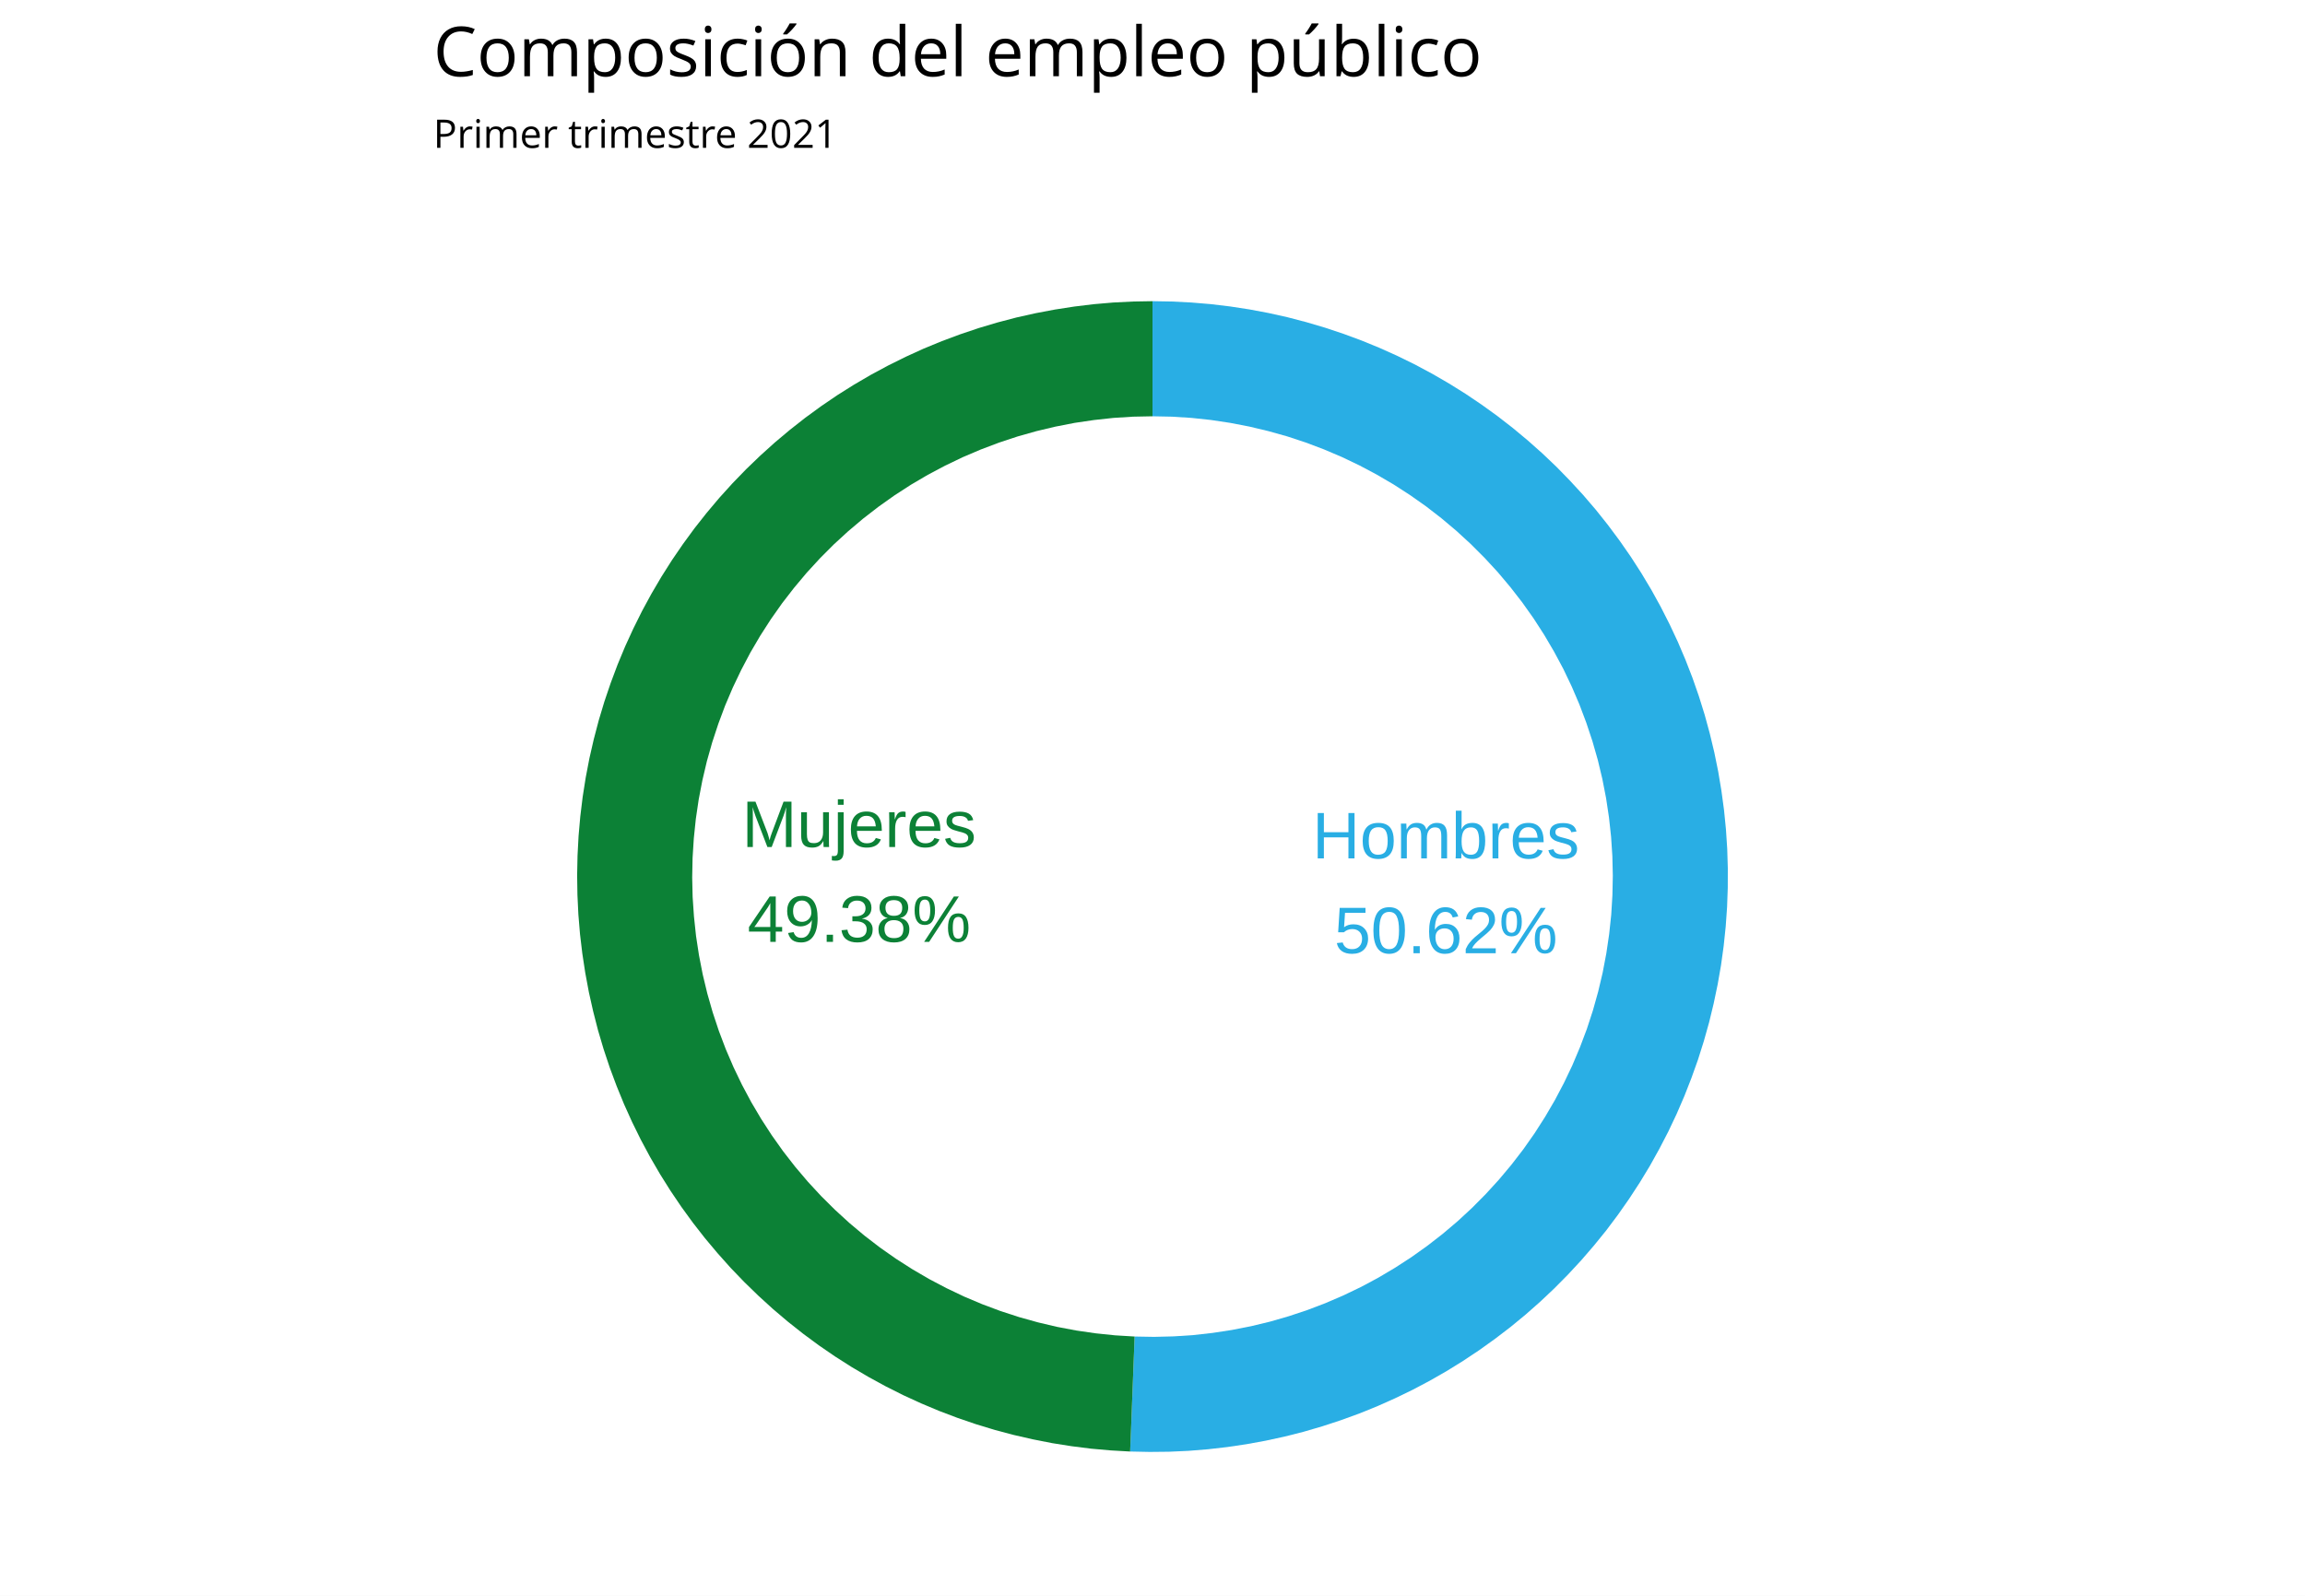
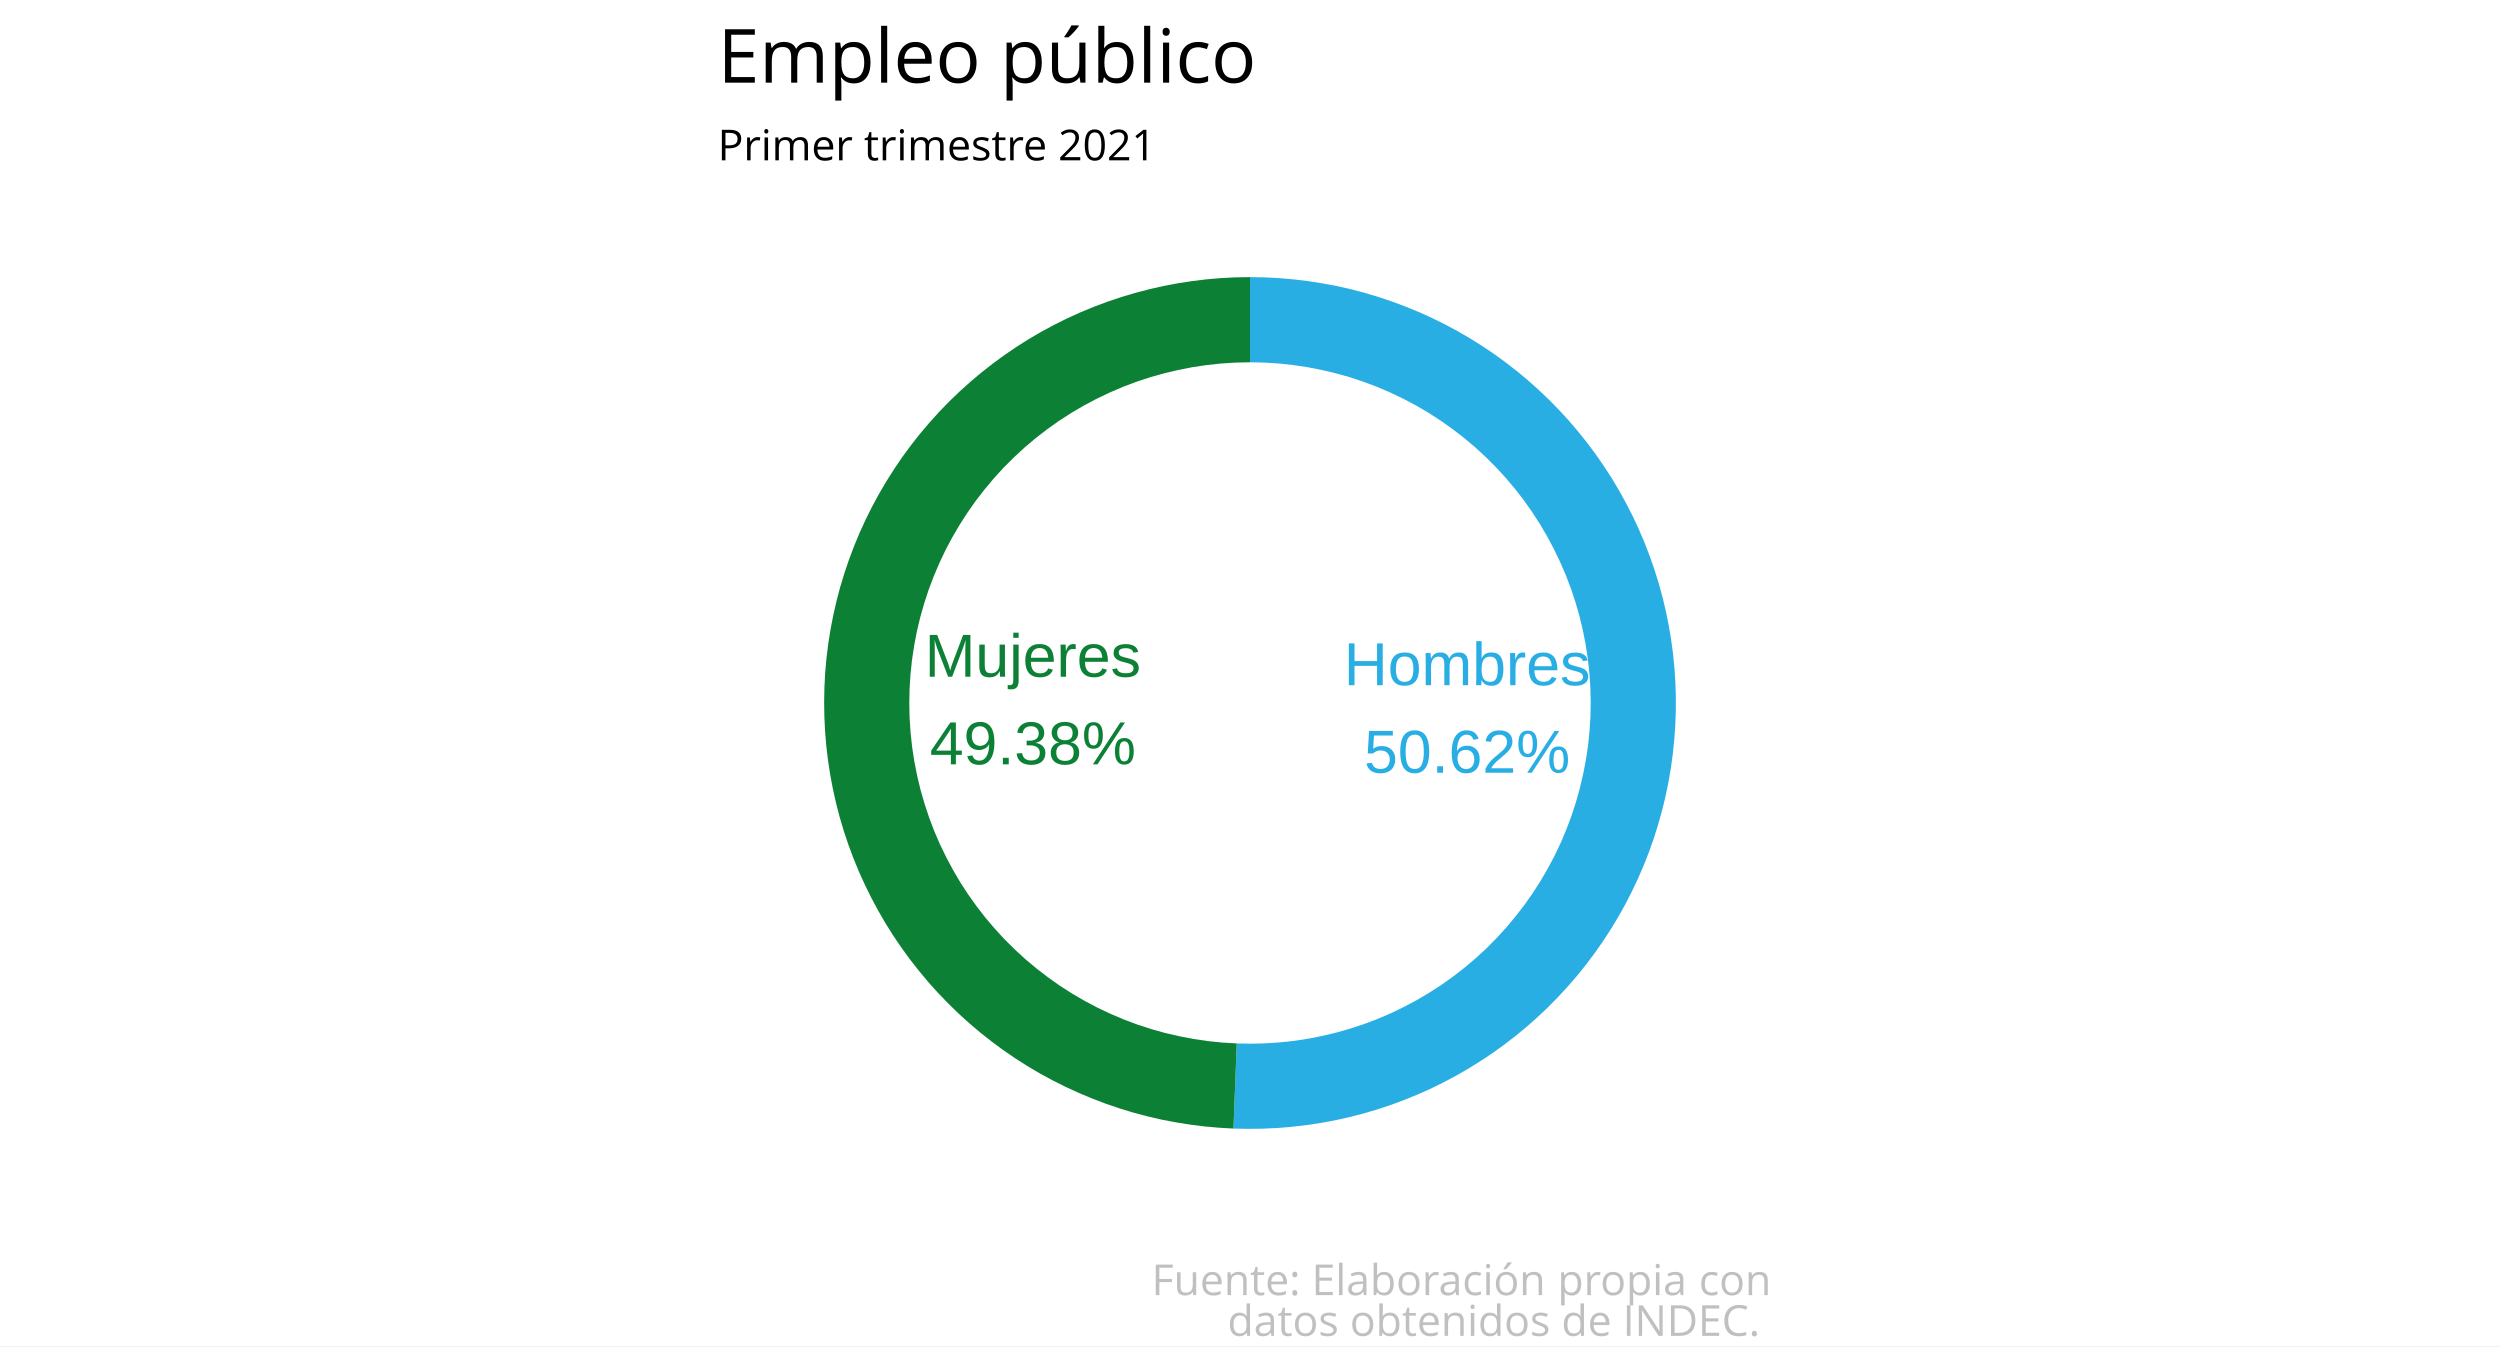
- <svg xmlns="http://www.w3.org/2000/svg" class="svglite" width="468.00pt" height="324.00pt" viewBox="0 0 468.00 324.00">
+ <svg xmlns="http://www.w3.org/2000/svg" class="svglite" width="468.00pt" height="252.00pt" viewBox="0 0 468.00 252.00">
  <defs>
    <style type="text/css">
    .svglite line, .svglite polyline, .svglite polygon, .svglite path, .svglite rect, .svglite circle {
      fill: none;
      stroke: #000000;
      stroke-linecap: round;
      stroke-linejoin: round;
      stroke-miterlimit: 10.00;
    }
  </style>
  </defs>
  <rect width="100%" height="100%" style="stroke: none; fill: #FFFFFF;" />
  <defs>
-     <clipPath id="cpMC4wMHw0NjguMDB8MC4wMHwzMjQuMDA=">
-       <rect x="0.00" y="0.00" width="468.00" height="324.00" />
+     <clipPath id="cpMC4wMHw0NjguMDB8MC4wMHwyNTIuMDA=">
+       <rect x="0.00" y="0.00" width="468.00" height="252.00" />
    </clipPath>
  </defs>
-   <g clip-path="url(#cpMC4wMHw0NjguMDB8MC4wMHwzMjQuMDA=)">
+   <g clip-path="url(#cpMC4wMHw0NjguMDB8MC4wMHwyNTIuMDA=)">
</g>
  <defs>
-     <clipPath id="cpODcuOTd8MzgwLjAzfDMxLjk1fDMyNC4wMA==">
-       <rect x="87.97" y="31.95" width="292.05" height="292.05" />
+     <clipPath id="cpMTM0LjM1fDMzMy42NXwzMS45NXwyMzEuMjY=">
+       <rect x="134.35" y="31.95" width="199.31" height="199.31" />
    </clipPath>
  </defs>
-   <g clip-path="url(#cpODcuOTd8MzgwLjAzfDMxLjk1fDMyNC4wMA==)">
-     <polygon points="230.37,271.36 230.19,276.03 230.01,280.70 229.83,285.37 229.65,290.04 229.46,294.71 233.42,294.79 237.37,294.75 241.32,294.57 245.26,294.25 249.18,293.80 253.09,293.22 256.98,292.51 260.84,291.67 264.67,290.70 268.47,289.59 272.22,288.36 275.94,287.01 279.60,285.53 283.21,283.92 286.77,282.20 290.27,280.35 293.70,278.39 297.06,276.31 300.35,274.12 303.56,271.82 306.70,269.42 309.75,266.91 312.72,264.29 315.59,261.58 318.37,258.77 321.06,255.87 323.64,252.88 326.13,249.81 328.50,246.65 330.77,243.41 332.93,240.10 334.98,236.72 336.90,233.27 338.72,229.76 340.41,226.19 341.98,222.56 343.42,218.88 344.75,215.16 345.94,211.39 347.01,207.58 347.94,203.74 348.75,199.87 349.43,195.98 349.97,192.06 350.38,188.13 350.66,184.19 350.80,180.24 350.81,176.29 350.69,172.34 350.43,168.39 350.04,164.46 349.51,160.54 348.86,156.65 348.07,152.77 347.15,148.93 346.11,145.12 344.93,141.34 343.63,137.61 342.20,133.93 340.65,130.29 338.97,126.71 337.18,123.19 335.27,119.73 333.24,116.34 331.10,113.02 328.84,109.77 326.48,106.60 324.02,103.51 321.45,100.51 318.77,97.60 316.01,94.77 313.15,92.05 310.19,89.42 307.15,86.89 304.03,84.47 300.83,82.16 297.55,79.95 294.20,77.86 290.78,75.88 287.29,74.01 283.74,72.27 280.14,70.65 276.48,69.15 272.78,67.78 269.03,66.53 265.24,65.41 261.41,64.41 257.55,63.55 253.67,62.82 249.76,62.22 245.84,61.75 241.90,61.42 237.95,61.22 234.00,61.15 234.00,65.83 234.00,70.50 234.00,75.17 234.00,79.84 234.00,84.52 237.96,84.60 241.92,84.85 245.86,85.27 249.78,85.86 253.67,86.61 257.52,87.53 261.34,88.60 265.10,89.84 268.81,91.24 272.45,92.79 276.03,94.50 279.53,96.36 282.95,98.36 286.28,100.51 289.52,102.79 292.66,105.22 295.69,107.77 298.61,110.45 301.41,113.25 304.10,116.16 306.65,119.19 309.08,122.32 311.37,125.55 313.52,128.88 315.53,132.30 317.40,135.79 319.11,139.37 320.67,143.01 322.07,146.72 323.32,150.48 324.41,154.29 325.33,158.14 326.09,162.03 326.68,165.95 327.11,169.89 327.37,173.84 327.46,177.81 327.38,181.77 327.14,185.72 326.72,189.66 326.14,193.59 325.40,197.48 324.49,201.33 323.42,205.15 322.19,208.92 320.79,212.63 319.25,216.28 317.55,219.85 315.70,223.36 313.70,226.78 311.56,230.12 309.28,233.36 306.86,236.50 304.32,239.53 301.64,242.46 298.85,245.27 295.94,247.96 292.92,250.52 289.79,252.95 286.56,255.25 283.23,257.41 279.82,259.43 276.33,261.30 272.76,263.01 269.12,264.58 265.42,265.99 261.66,267.24 257.85,268.34 253.99,269.27 250.11,270.03 246.19,270.63 242.25,271.07 238.30,271.33 234.33,271.43 230.37,271.36 " style="stroke-width: 1.07; stroke: none; fill: #29AEE4;" />
-     <polygon points="234.00,84.52 234.00,79.84 234.00,75.17 234.00,70.50 234.00,65.83 234.00,61.15 230.02,61.22 226.04,61.42 222.07,61.76 218.12,62.24 214.18,62.85 210.27,63.59 206.38,64.46 202.53,65.47 198.71,66.61 194.94,67.88 191.21,69.27 187.52,70.79 183.90,72.44 180.33,74.21 176.82,76.10 173.38,78.11 170.01,80.23 166.72,82.47 163.50,84.82 160.37,87.28 157.32,89.84 154.36,92.51 151.49,95.27 148.72,98.13 146.05,101.08 143.48,104.13 141.01,107.26 138.66,110.47 136.41,113.76 134.28,117.12 132.26,120.56 130.36,124.06 128.59,127.62 126.93,131.24 125.40,134.92 124.00,138.65 122.72,142.42 121.57,146.24 120.56,150.09 119.67,153.97 118.92,157.88 118.30,161.82 117.82,165.77 117.47,169.74 117.26,173.71 117.18,177.70 117.24,181.68 117.43,185.66 117.76,189.63 118.23,193.58 118.83,197.52 119.56,201.44 120.43,205.32 121.42,209.18 122.55,213.00 123.81,216.78 125.20,220.51 126.71,224.20 128.35,227.83 130.11,231.40 131.99,234.91 133.99,238.35 136.11,241.73 138.34,245.03 140.68,248.25 143.13,251.39 145.69,254.44 148.34,257.41 151.10,260.28 153.96,263.06 156.90,265.74 159.94,268.32 163.06,270.79 166.27,273.16 169.55,275.41 172.91,277.55 176.34,279.57 179.84,281.48 183.40,283.27 187.02,284.93 190.69,286.47 194.41,287.88 198.18,289.17 202.00,290.33 205.84,291.35 209.73,292.24 213.64,293.01 217.57,293.63 221.52,294.13 225.49,294.48 229.46,294.71 229.65,290.04 229.83,285.37 230.01,280.70 230.19,276.03 230.37,271.36 226.41,271.12 222.46,270.71 218.53,270.14 214.62,269.40 210.76,268.49 206.93,267.42 203.15,266.19 199.43,264.80 195.78,263.26 192.19,261.55 188.67,259.70 185.24,257.70 181.90,255.56 178.65,253.28 175.50,250.86 172.45,248.30 169.52,245.62 166.70,242.82 164.01,239.91 161.44,236.88 159.00,233.74 156.70,230.50 154.54,227.17 152.52,223.75 150.65,220.25 148.93,216.67 147.36,213.02 145.95,209.30 144.70,205.53 143.61,201.72 142.68,197.85 141.92,193.96 141.32,190.03 140.90,186.08 140.63,182.12 140.54,178.15 140.62,174.17 140.87,170.21 141.28,166.26 141.86,162.33 142.61,158.43 143.52,154.56 144.60,150.74 145.84,146.97 147.23,143.25 148.79,139.59 150.50,136.01 152.35,132.50 154.36,129.07 156.51,125.73 158.80,122.48 161.23,119.34 163.78,116.30 166.47,113.37 169.27,110.56 172.20,107.87 175.23,105.31 178.37,102.88 181.61,100.58 184.95,98.42 188.37,96.41 191.88,94.55 195.46,92.83 199.12,91.27 202.83,89.87 206.60,88.62 210.42,87.54 214.29,86.62 218.19,85.86 222.12,85.28 226.07,84.85 230.03,84.60 234.00,84.52 " style="stroke-width: 1.07; stroke: none; fill: #0C8136;" />
-     <text x="293.57" y="174.28" text-anchor="middle" style="font-size: 13.37px; fill: #29AEE4; font-family: Arial;" textLength="54.19px" lengthAdjust="spacingAndGlyphs">Hombres</text>
-     <text x="293.57" y="193.54" text-anchor="middle" style="font-size: 13.37px; fill: #29AEE4; font-family: Arial;" textLength="49.01px" lengthAdjust="spacingAndGlyphs"> 50.62%</text>
-     <text x="174.43" y="171.97" text-anchor="middle" style="font-size: 13.37px; fill: #0C8136; font-family: Arial;" textLength="47.51px" lengthAdjust="spacingAndGlyphs">Mujeres</text>
-     <text x="174.43" y="191.23" text-anchor="middle" style="font-size: 13.37px; fill: #0C8136; font-family: Arial;" textLength="49.01px" lengthAdjust="spacingAndGlyphs"> 49.38%</text>
+   <g clip-path="url(#cpMTM0LjM1fDMzMy42NXwzMS45NXwyMzEuMjY=)">
+     <polygon points="231.52,195.33 231.40,198.52 231.28,201.71 231.15,204.89 231.03,208.08 230.91,211.27 233.60,211.32 236.30,211.29 238.99,211.17 241.68,210.95 244.36,210.65 247.03,210.25 249.68,209.77 252.32,209.19 254.93,208.53 257.52,207.78 260.09,206.94 262.62,206.01 265.12,205.00 267.59,203.91 270.01,202.73 272.40,201.47 274.74,200.13 277.03,198.71 279.28,197.22 281.47,195.65 283.61,194.01 285.70,192.29 287.72,190.51 289.68,188.66 291.58,186.74 293.41,184.76 295.18,182.72 296.87,180.62 298.49,178.47 300.04,176.26 301.51,174.00 302.91,171.69 304.23,169.34 305.46,166.94 306.62,164.50 307.69,162.03 308.68,159.52 309.58,156.98 310.39,154.41 311.12,151.81 311.76,149.19 312.31,146.55 312.77,143.89 313.14,141.22 313.42,138.54 313.61,135.84 313.71,133.15 313.72,130.45 313.63,127.76 313.46,125.06 313.19,122.38 312.83,119.71 312.38,117.05 311.85,114.40 311.22,111.78 310.51,109.18 309.70,106.60 308.81,104.06 307.84,101.54 306.78,99.06 305.64,96.62 304.41,94.22 303.11,91.85 301.73,89.54 300.26,87.27 298.73,85.06 297.11,82.89 295.43,80.79 293.68,78.74 291.85,76.75 289.97,74.82 288.01,72.96 286.00,71.17 283.92,69.44 281.79,67.79 279.61,66.21 277.37,64.71 275.08,63.28 272.75,61.93 270.37,60.66 267.95,59.47 265.49,58.36 262.99,57.34 260.46,56.40 257.90,55.55 255.32,54.78 252.71,54.10 250.07,53.51 247.42,53.02 244.76,52.61 242.08,52.29 239.39,52.06 236.70,51.92 234.00,51.88 234.00,55.07 234.00,58.26 234.00,61.44 234.00,64.63 234.00,67.82 236.70,67.88 239.40,68.05 242.09,68.34 244.77,68.74 247.42,69.25 250.05,69.88 252.66,70.61 255.22,71.46 257.75,72.41 260.24,73.47 262.68,74.64 265.07,75.90 267.41,77.27 269.68,78.74 271.89,80.30 274.03,81.95 276.10,83.69 278.09,85.52 280.01,87.43 281.84,89.42 283.58,91.48 285.24,93.62 286.80,95.83 288.27,98.10 289.64,100.43 290.91,102.82 292.08,105.26 293.15,107.74 294.11,110.27 294.96,112.84 295.70,115.44 296.33,118.07 296.84,120.72 297.25,123.40 297.54,126.09 297.72,128.78 297.78,131.49 297.73,134.19 297.56,136.89 297.28,139.58 296.88,142.26 296.37,144.91 295.75,147.54 295.02,150.15 294.18,152.72 293.23,155.25 292.18,157.74 291.02,160.18 289.75,162.57 288.39,164.91 286.93,167.19 285.37,169.40 283.72,171.54 281.99,173.61 280.16,175.61 278.26,177.53 276.27,179.36 274.21,181.11 272.07,182.77 269.87,184.34 267.60,185.81 265.27,187.19 262.89,188.46 260.45,189.64 257.97,190.71 255.44,191.67 252.87,192.52 250.27,193.27 247.64,193.90 244.99,194.43 242.32,194.84 239.63,195.13 236.93,195.31 234.23,195.38 231.52,195.33 " style="stroke-width: 1.07; stroke: none; fill: #29AEE4;" />
+     <polygon points="234.00,67.82 234.00,64.63 234.00,61.44 234.00,58.26 234.00,55.07 234.00,51.88 231.28,51.92 228.57,52.06 225.86,52.29 223.16,52.62 220.47,53.03 217.80,53.54 215.15,54.14 212.52,54.83 209.92,55.60 207.34,56.47 204.79,57.42 202.28,58.46 199.81,59.58 197.37,60.79 194.98,62.08 192.63,63.45 190.33,64.90 188.09,66.43 185.89,68.03 183.75,69.71 181.67,71.46 179.65,73.28 177.69,75.16 175.80,77.11 173.98,79.13 172.22,81.21 170.54,83.34 168.93,85.53 167.40,87.78 165.95,90.07 164.57,92.42 163.27,94.81 162.06,97.24 160.93,99.71 159.89,102.22 158.93,104.76 158.06,107.34 157.27,109.94 156.58,112.57 155.98,115.22 155.46,117.89 155.04,120.58 154.71,123.27 154.47,125.98 154.33,128.70 154.28,131.41 154.32,134.13 154.45,136.85 154.67,139.55 154.99,142.25 155.40,144.94 155.90,147.61 156.49,150.27 157.17,152.90 157.94,155.50 158.80,158.08 159.75,160.63 160.78,163.15 161.90,165.62 163.10,168.06 164.39,170.46 165.75,172.81 167.19,175.11 168.72,177.36 170.31,179.56 171.99,181.70 173.73,183.79 175.54,185.81 177.43,187.77 179.37,189.67 181.39,191.50 183.46,193.26 185.59,194.94 187.78,196.56 190.02,198.10 192.31,199.56 194.65,200.94 197.04,202.24 199.47,203.46 201.94,204.59 204.44,205.64 206.99,206.61 209.56,207.49 212.16,208.28 214.79,208.98 217.43,209.59 220.10,210.10 222.79,210.53 225.48,210.87 228.19,211.11 230.91,211.27 231.03,208.08 231.15,204.89 231.28,201.71 231.40,198.52 231.52,195.33 228.82,195.17 226.12,194.89 223.44,194.50 220.78,193.99 218.14,193.38 215.53,192.65 212.95,191.81 210.41,190.86 207.91,189.80 205.46,188.64 203.07,187.38 200.72,186.01 198.44,184.55 196.23,182.99 194.08,181.34 192.00,179.60 190.00,177.77 188.07,175.86 186.24,173.87 184.48,171.80 182.82,169.66 181.25,167.45 179.77,165.18 178.40,162.84 177.12,160.45 175.94,158.01 174.87,155.52 173.91,152.98 173.06,150.41 172.31,147.80 171.68,145.17 171.16,142.51 170.75,139.83 170.46,137.13 170.28,134.43 170.22,131.72 170.27,129.01 170.44,126.30 170.72,123.61 171.12,120.93 171.63,118.26 172.25,115.63 172.99,113.02 173.83,110.44 174.79,107.90 175.85,105.41 177.01,102.96 178.28,100.57 179.65,98.23 181.12,95.95 182.68,93.73 184.34,91.59 186.08,89.51 187.91,87.51 189.83,85.60 191.82,83.76 193.89,82.01 196.04,80.35 198.25,78.78 200.53,77.31 202.86,75.94 205.26,74.67 207.70,73.50 210.19,72.43 212.73,71.47 215.30,70.62 217.91,69.89 220.55,69.26 223.21,68.74 225.89,68.34 228.58,68.05 231.29,67.88 234.00,67.82 " style="stroke-width: 1.07; stroke: none; fill: #0C8136;" />
+     <text x="274.65" y="128.27" text-anchor="middle" style="font-size: 11.38px; fill: #29AEE4; font-family: Arial;" textLength="46.15px" lengthAdjust="spacingAndGlyphs">Hombres</text>
+     <text x="274.65" y="144.66" text-anchor="middle" style="font-size: 11.38px; fill: #29AEE4; font-family: Arial;" textLength="41.75px" lengthAdjust="spacingAndGlyphs"> 50.62%</text>
+     <text x="193.35" y="126.69" text-anchor="middle" style="font-size: 11.38px; fill: #0C8136; font-family: Arial;" textLength="40.46px" lengthAdjust="spacingAndGlyphs">Mujeres</text>
+     <text x="193.35" y="143.08" text-anchor="middle" style="font-size: 11.38px; fill: #0C8136; font-family: Arial;" textLength="41.75px" lengthAdjust="spacingAndGlyphs"> 49.38%</text>
  </g>
-   <g clip-path="url(#cpMC4wMHw0NjguMDB8MC4wMHwzMjQuMDA=)">
-     <text x="87.97" y="30.02" style="font-size: 8.00px; font-family: Open Sans;" textLength="82.18px" lengthAdjust="spacingAndGlyphs">Primer trimestre 2021</text>
-     <text x="87.97" y="15.47" style="font-size: 14.00px; font-family: Open Sans;" textLength="212.90px" lengthAdjust="spacingAndGlyphs">Composición del empleo público</text>
+   <g clip-path="url(#cpMC4wMHw0NjguMDB8MC4wMHwyNTIuMDA=)">
+     <text x="134.35" y="30.02" style="font-size: 8.00px; font-family: Open Sans;" textLength="82.18px" lengthAdjust="spacingAndGlyphs">Primer trimestre 2021</text>
+     <text x="134.35" y="15.47" style="font-size: 14.00px; font-family: Open Sans;" textLength="100.80px" lengthAdjust="spacingAndGlyphs">Empleo público</text>
+     <text x="215.58" y="242.45" style="font-size: 8.00px; fill: #C0C0C0; font-family: Open Sans;" textLength="27.87px" lengthAdjust="spacingAndGlyphs">Fuente:</text>
+     <text x="245.53" y="242.45" style="font-size: 8.00px; fill: #C0C0C0; font-family: Open Sans;" textLength="43.95px" lengthAdjust="spacingAndGlyphs">Elaboración</text>
+     <text x="291.56" y="242.45" style="font-size: 8.00px; fill: #C0C0C0; font-family: Open Sans;" textLength="24.38px" lengthAdjust="spacingAndGlyphs">propia</text>
+     <text x="318.02" y="242.45" style="font-size: 8.00px; fill: #C0C0C0; font-family: Open Sans;" textLength="13.55px" lengthAdjust="spacingAndGlyphs">con</text>
+     <text x="229.79" y="250.08" style="font-size: 8.00px; fill: #C0C0C0; font-family: Open Sans;" textLength="20.82px" lengthAdjust="spacingAndGlyphs">datos</text>
+     <text x="252.69" y="250.08" style="font-size: 8.00px; fill: #C0C0C0; font-family: Open Sans;" textLength="37.53px" lengthAdjust="spacingAndGlyphs">obtenidos</text>
+     <text x="292.30" y="250.08" style="font-size: 8.00px; fill: #C0C0C0; font-family: Open Sans;" textLength="9.39px" lengthAdjust="spacingAndGlyphs">de</text>
+     <text x="303.77" y="250.08" style="font-size: 8.00px; fill: #C0C0C0; font-family: Open Sans;" textLength="25.73px" lengthAdjust="spacingAndGlyphs">INDEC.</text>
  </g>
</svg>
